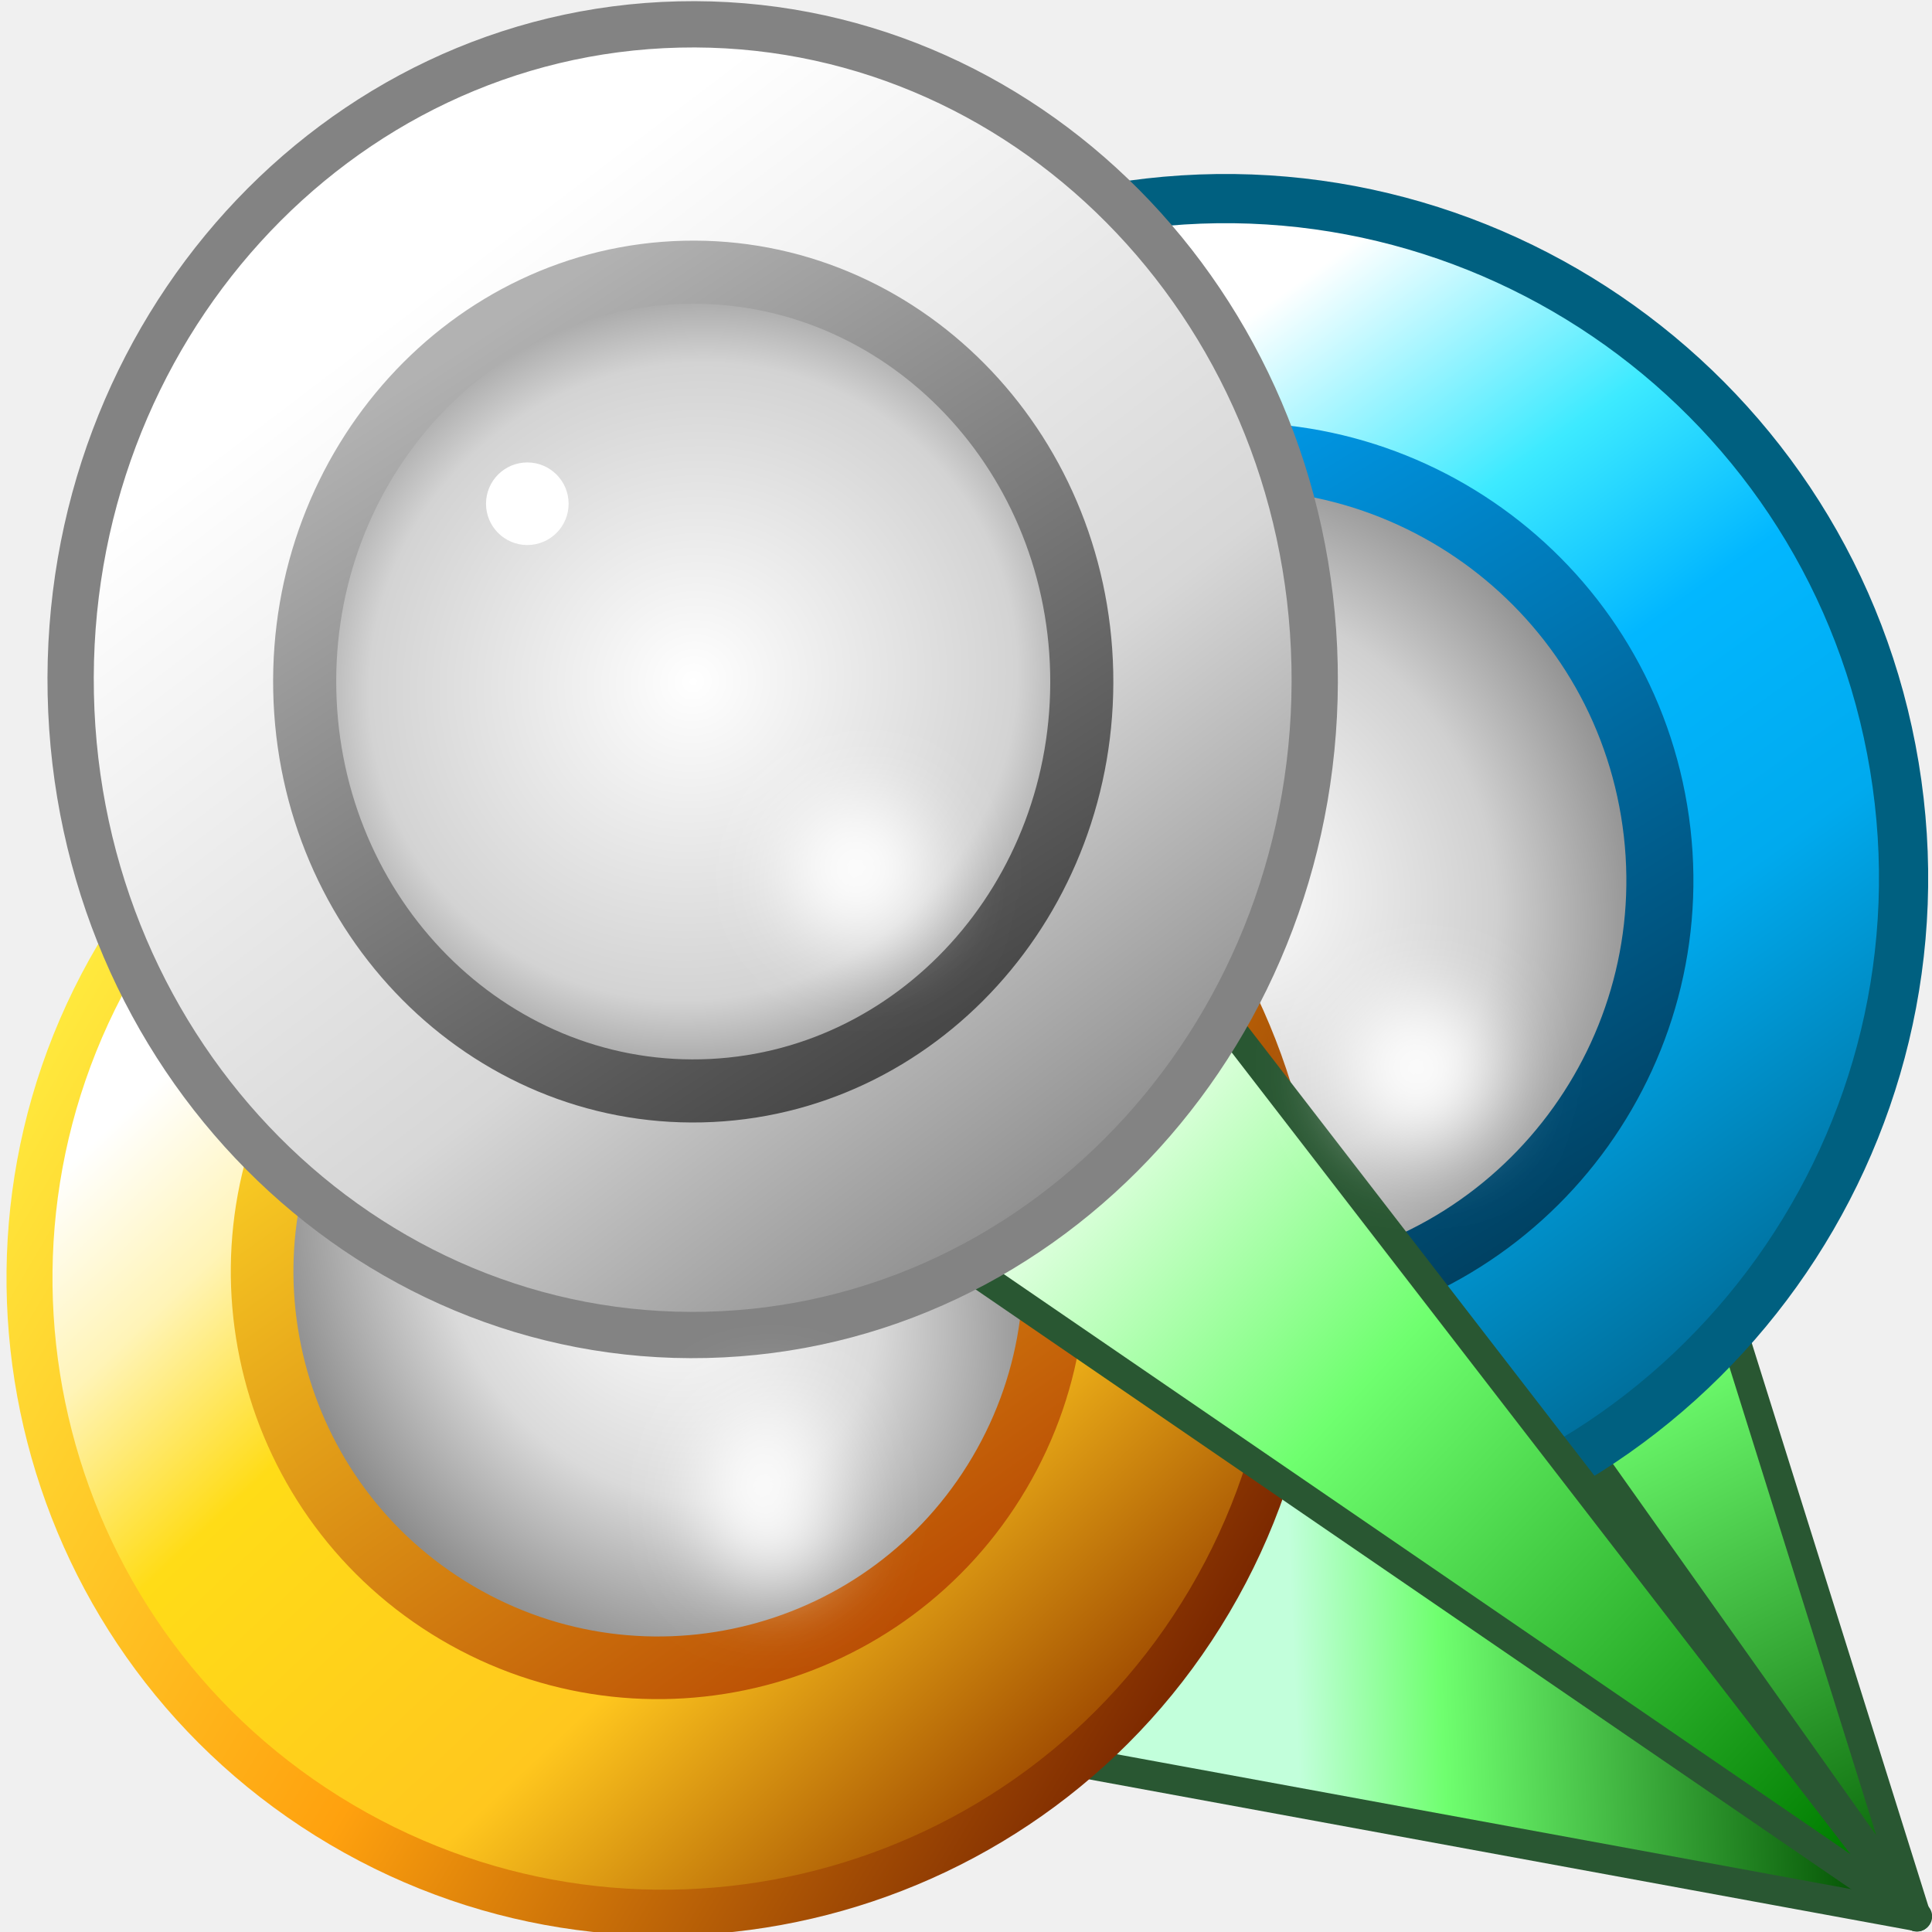
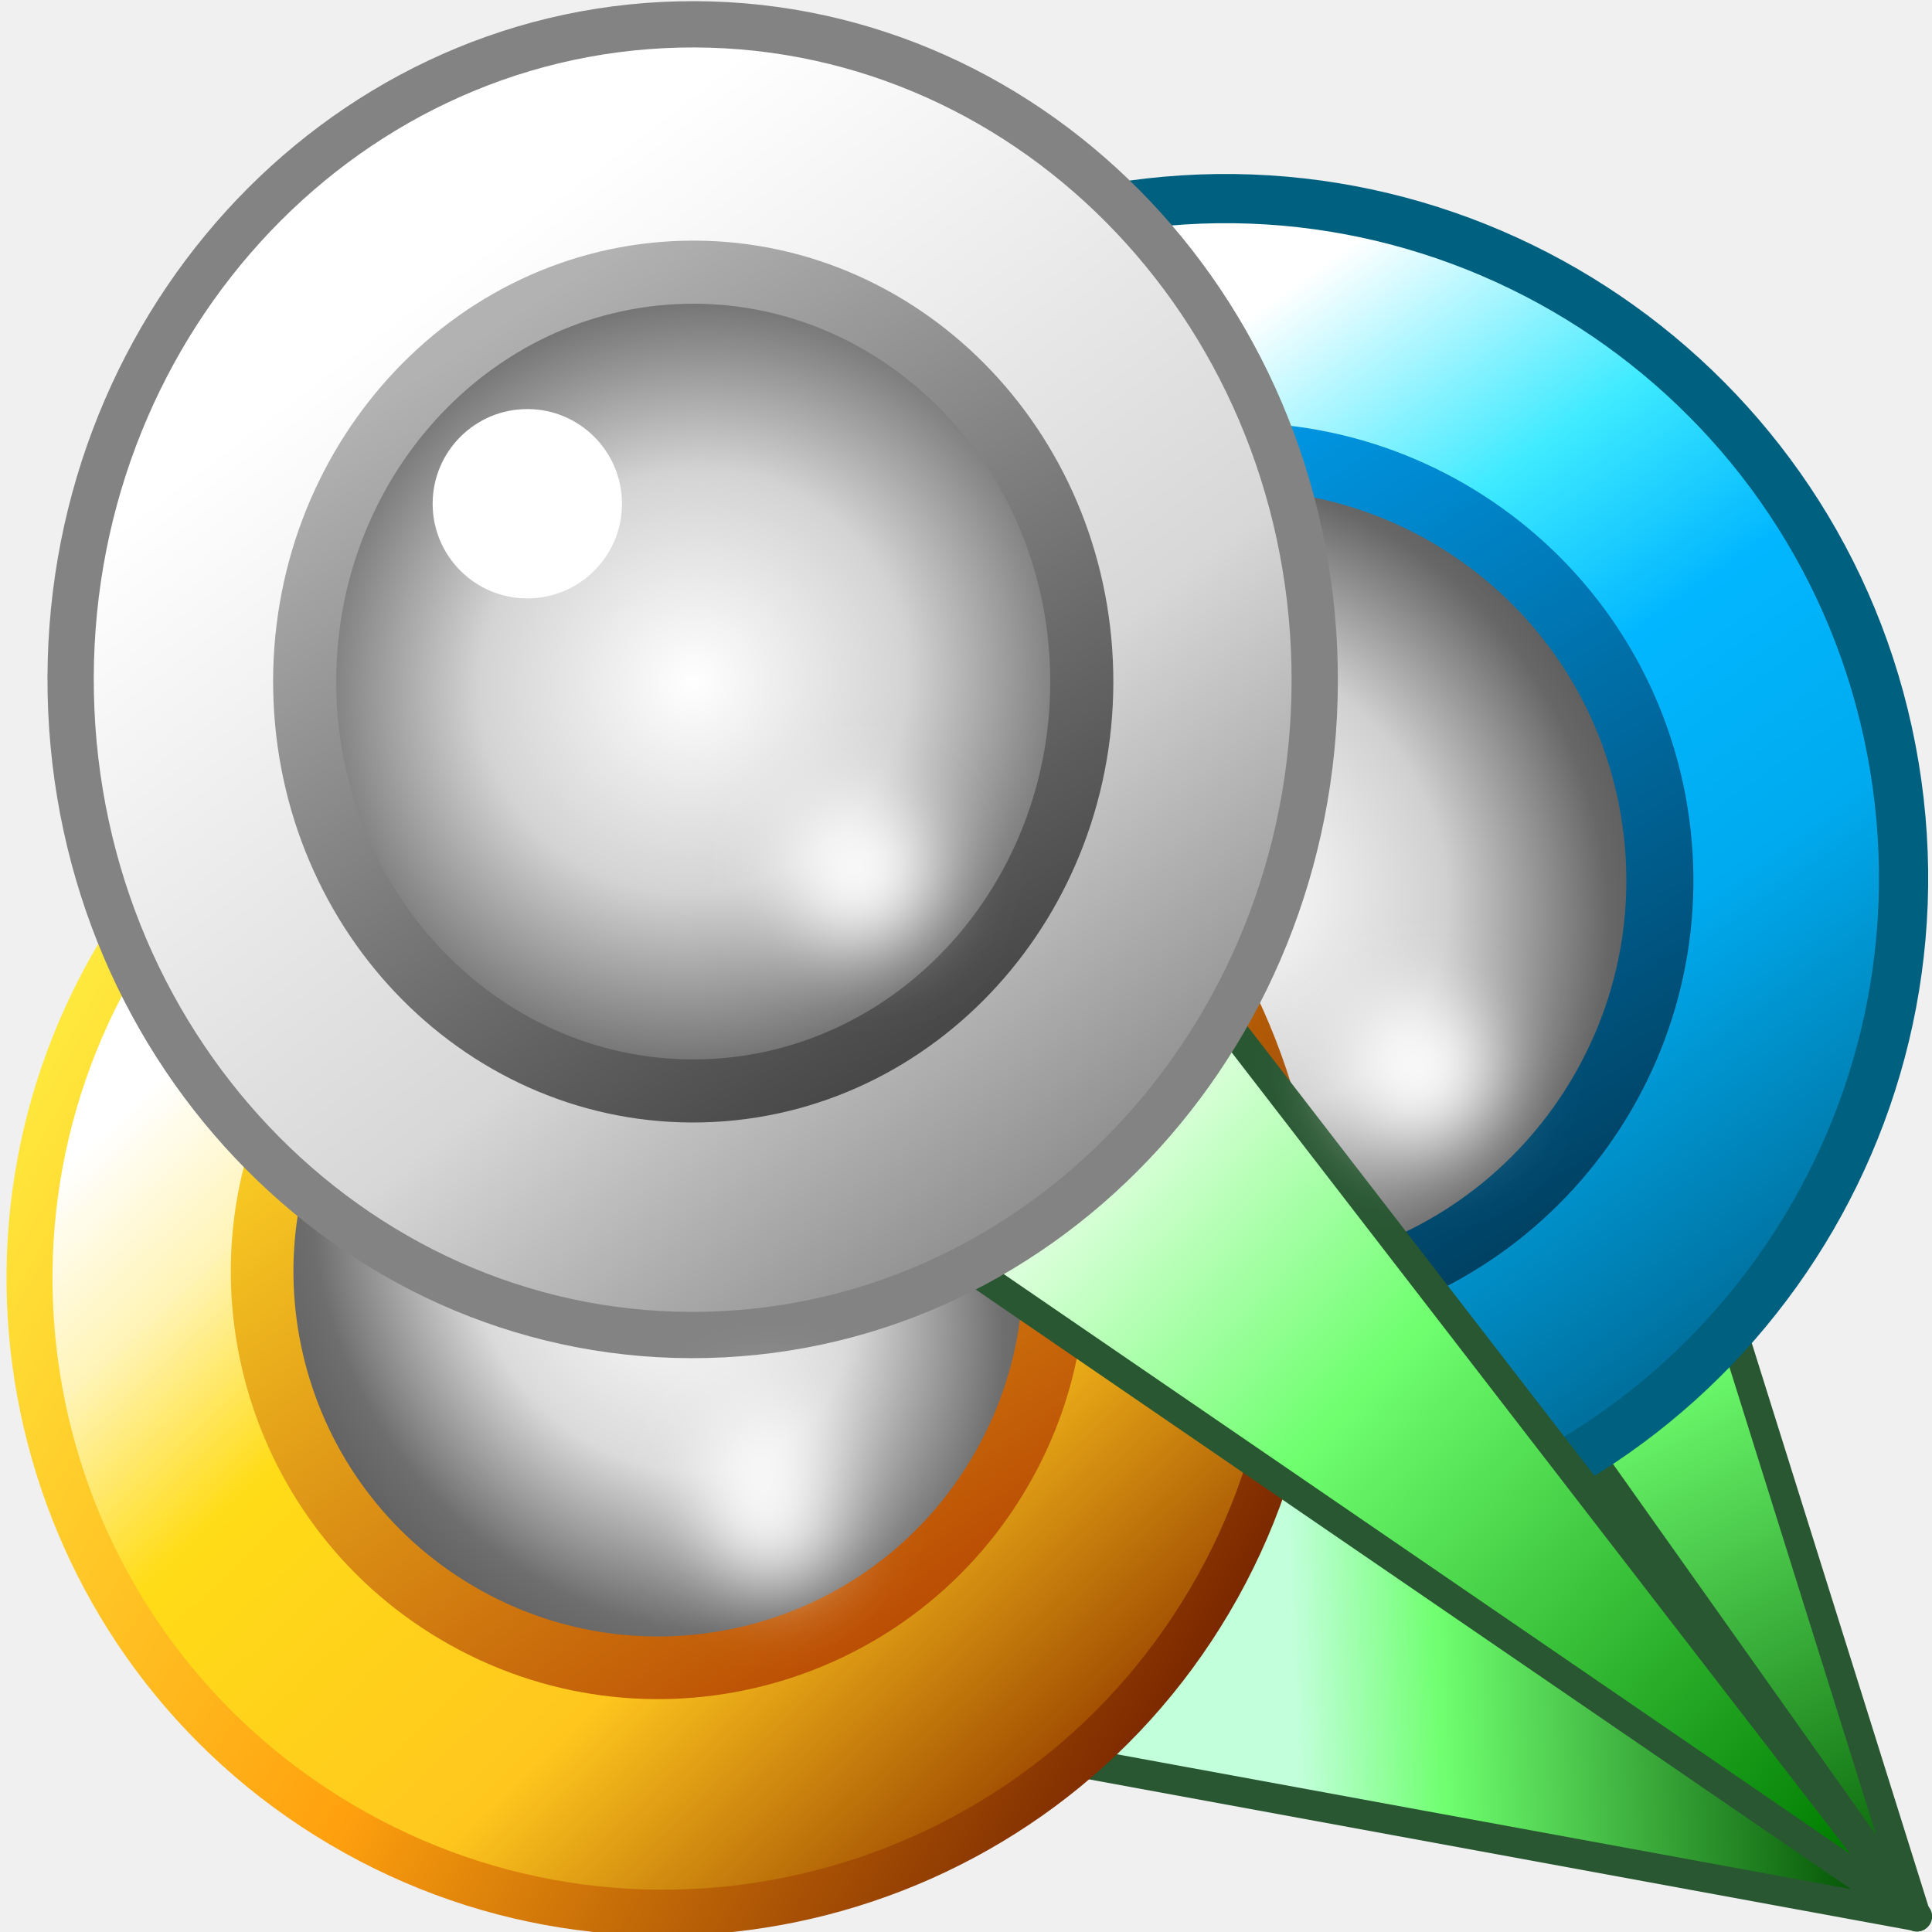
<svg xmlns="http://www.w3.org/2000/svg" xmlns:xlink="http://www.w3.org/1999/xlink" width="64mm" height="64mm" viewBox="0 0 64 64">
  <defs>
    <linearGradient id="m">
      <stop offset="0" stop-color="#7b2800" />
      <stop offset=".503" stop-color="#ffa10e" />
      <stop offset="1" stop-color="#ffe93d" />
    </linearGradient>
    <linearGradient id="l">
      <stop offset="0" stop-color="#ffd827" />
      <stop offset="1" stop-color="#b33f00" />
    </linearGradient>
    <linearGradient id="k">
      <stop offset="0" stop-color="#009dee" />
      <stop offset="1" stop-color="#003753" />
    </linearGradient>
    <linearGradient id="j">
      <stop offset="0" stop-color="#b2b2b2" />
      <stop offset="1" stop-color="#484848" />
    </linearGradient>
    <linearGradient id="i">
      <stop offset="0" stop-color="#6fff6f" />
      <stop offset="1" stop-color="#005800" />
    </linearGradient>
    <linearGradient id="h">
      <stop offset="0" stop-color="#c2ffdb" />
      <stop offset=".255" stop-color="#6fff6f" />
      <stop offset="1" stop-color="#004d00" />
    </linearGradient>
    <linearGradient id="g">
      <stop offset="0" stop-color="#fff" />
-       <stop offset=".468" stop-color="#dadada" />
-       <stop offset="1" stop-color="#6e6e6e" />
+       <stop offset=".412" stop-color="#dadada" />
+       <stop offset=".743" stop-color="#6e6e6e" />
+       <stop offset="1" stop-color="#545454" />
    </linearGradient>
    <linearGradient id="f">
      <stop offset="0" stop-color="#fff" />
-       <stop offset=".513" stop-color="#d0d0d0" />
-       <stop offset="1" stop-color="#676767" />
+       <stop offset=".416" stop-color="#d0d0d0" />
+       <stop offset=".734" stop-color="#676767" />
+       <stop offset="1" stop-color="#464646" />
    </linearGradient>
    <linearGradient id="e">
      <stop offset="0" stop-color="#fff" />
-       <stop offset=".741" stop-color="#d3d3d3" />
-       <stop offset=".994" stop-color="#8e8e8e" />
+       <stop offset=".491" stop-color="#d3d3d3" />
+       <stop offset=".777" stop-color="#8e8e8e" />
+       <stop offset="1" stop-color="#5a5a5a" />
    </linearGradient>
    <linearGradient id="d">
      <stop offset="0" stop-color="#fff" />
      <stop offset=".399" stop-color="#6fff6f" />
      <stop offset="1" stop-color="#007d00" />
    </linearGradient>
    <linearGradient id="c">
      <stop offset=".113" stop-color="#fff" />
      <stop offset=".244" stop-color="#fff4b7" />
      <stop offset=".396" stop-color="#ffdc17" />
      <stop offset=".705" stop-color="#ffc71e" />
      <stop offset="1" stop-color="#9d4800" />
    </linearGradient>
    <linearGradient id="b">
      <stop offset=".198" stop-color="#fff" />
      <stop offset=".398" stop-color="#3deaff" />
      <stop offset=".545" stop-color="#02b7ff" />
      <stop offset=".73" stop-color="#0ae" />
      <stop offset="1" stop-color="#006d99" />
    </linearGradient>
    <linearGradient id="a">
      <stop offset=".142" stop-color="#fff" />
      <stop offset=".669" stop-color="#d7d7d7" />
      <stop offset="1" stop-color="#8d8d8d" />
    </linearGradient>
    <linearGradient xlink:href="#a" id="x" x1="10.148" y1="5.12" x2="35.432" y2="39.969" gradientUnits="userSpaceOnUse" />
    <linearGradient xlink:href="#b" id="o" x1="23.651" y1="14.587" x2="43.913" y2="55.855" gradientUnits="userSpaceOnUse" />
    <linearGradient xlink:href="#c" id="s" x1="-20.459" y1="-18.821" x2="-60.891" y2="-30.538" gradientUnits="userSpaceOnUse" />
    <linearGradient xlink:href="#d" id="w" x1="34.063" y1="36.533" x2="60.969" y2="61.622" gradientUnits="userSpaceOnUse" gradientTransform="translate(-.04 -.234)" />
    <linearGradient xlink:href="#h" id="r" x1="40.025" y1="51.3" x2="61.612" y2="63.024" gradientUnits="userSpaceOnUse" gradientTransform="matrix(.66382 -.33402 .43012 1.41934 -5.857 -6.344)" />
    <linearGradient xlink:href="#i" id="n" x1="54.059" y1="45.594" x2="62.957" y2="63.336" gradientUnits="userSpaceOnUse" gradientTransform="translate(.39 .117)" />
    <linearGradient xlink:href="#j" id="z" x1="15.555" y1="11.552" x2="30.07" y2="35.01" gradientUnits="userSpaceOnUse" />
    <linearGradient xlink:href="#k" id="q" x1="28.995" y1="22.531" x2="41.349" y2="53.158" gradientUnits="userSpaceOnUse" />
    <linearGradient xlink:href="#l" id="v" x1="-28.175" y1="-18.696" x2="-56.278" y2="-31.224" gradientUnits="userSpaceOnUse" />
    <linearGradient xlink:href="#m" id="t" x1="-62.22" y1="-25.308" x2="-18.692" y2="-25.308" gradientUnits="userSpaceOnUse" />
    <radialGradient xlink:href="#e" id="y" cx="22.484" cy="23.108" fx="22.484" fy="23.108" r="13.917" gradientTransform="matrix(.54506 .85524 -.88595 .5605 30.701 -9.074)" gradientUnits="userSpaceOnUse" />
-     <radialGradient xlink:href="#f" id="p" cx="35.62" cy="35.459" fx="35.62" fy="35.459" r="15.154" gradientUnits="userSpaceOnUse" gradientTransform="matrix(.37807 1.16796 -1.0244 .3316 58.477 -17.902)" />
-     <radialGradient xlink:href="#g" id="u" cx="-40.187" cy="-25.201" fx="-40.187" fy="-25.201" r="14.157" gradientUnits="userSpaceOnUse" gradientTransform="matrix(-1.13663 -.42546 .35057 -.93654 -77.03 -65.9)" />
+     <radialGradient xlink:href="#f" id="p" cx="35.62" cy="35.459" fx="35.62" fy="35.459" r="15.154" gradientUnits="userSpaceOnUse" gradientTransform="rotate(72.063 41.544 31.245)scale(1.22763 1.07673)" />
+     <radialGradient xlink:href="#g" id="u" cx="-40.187" cy="-25.201" fx="-40.187" fy="-25.201" r="14.157" gradientUnits="userSpaceOnUse" gradientTransform="rotate(200.522 -44.48 -25.978)scale(1.21365 1)" />
    <filter id="A" x="-.621" y="-.621" width="2.241" height="2.241" color-interpolation-filters="sRGB">
      <feGaussianBlur stdDeviation=".707" />
    </filter>
    <filter id="B" x="-.663" y="-.535" width="2.325" height="2.069" color-interpolation-filters="sRGB">
      <feGaussianBlur stdDeviation="0.707 0.726" />
    </filter>
    <filter id="C" x="-.621" y="-.621" width="2.241" height="2.241" color-interpolation-filters="sRGB">
      <feGaussianBlur stdDeviation=".707" />
    </filter>
  </defs>
  <path d="M63.5 63.513 52.09 27.128l-10.845 4.995Z" fill="url(#n)" stroke="#295732" stroke-width=".945" stroke-linecap="round" stroke-linejoin="round" />
  <circle cx="35.273" cy="35.309" transform="rotate(-9.414)" r="22.482" fill="url(#o)" stroke="#006080" stroke-width="1.63" stroke-linecap="round" stroke-linejoin="round" />
  <circle cx="35.62" cy="35.459" r="14.044" transform="rotate(-9.414)" fill="url(#p)" stroke="url(#q)" stroke-width="2.221" stroke-linecap="round" stroke-linejoin="round" />
  <path d="M63.512 63.483 33.416 41.34 34 58.062Z" fill="url(#r)" stroke="#295732" stroke-width=".985" stroke-linecap="round" stroke-linejoin="round" />
  <circle cx="-40.456" cy="-25.308" r="21.002" transform="rotate(-149.458)" fill="url(#s)" stroke="url(#t)" stroke-width="1.523" stroke-linecap="round" stroke-linejoin="round" />
  <circle cx="-40.187" cy="-25.201" r="13.12" transform="rotate(-149.458)" fill="url(#u)" stroke="url(#v)" stroke-width="2.075" stroke-linecap="round" stroke-linejoin="round" />
  <path d="M63.505 63.506 40.207 33.32l-8.446 8.439Z" fill="url(#w)" stroke="#295732" stroke-width=".945" stroke-linecap="round" stroke-linejoin="round" />
-   <ellipse cx="22.467" cy="23.045" transform="rotate(-1.339) skewX(-.133)" rx="20.607" ry="21.709" fill="url(#x)" stroke="#838383" stroke-width="1.533" stroke-linecap="round" stroke-linejoin="round" />
-   <ellipse cx="22.484" cy="23.108" transform="rotate(-1.339) skewX(-.133)" rx="12.872" ry="13.561" fill="url(#y)" stroke="url(#z)" stroke-width="2.09" stroke-linecap="round" stroke-linejoin="round" />
-   <circle cx="17.468" cy="16.687" r="1.368" fill="#fff" />
-   <circle style="mix-blend-mode:normal" cx="29.039" cy="29.412" r="1.368" transform="matrix(1.79036 0 0 1.79036 -23.577 -23.832)" fill="#fff" filter="url(#A)" />
-   <path style="mix-blend-mode:normal" transform="matrix(1.79036 0 0 1.79036 -26.424 -3.209)" d="M30.32 29.412a1.28 1.63 0 0 1-1.159 1.623 1.28 1.63 0 0 1-1.38-1.314 1.28 1.63 0 0 1 .898-1.872 1.28 1.63 0 0 1 1.549.958l-1.189.605z" fill="#fff" filter="url(#B)" />
-   <circle style="mix-blend-mode:normal" cx="29.039" cy="29.412" r="1.368" transform="matrix(1.79036 0 0 1.79036 -4.998 -17.249)" fill="#fff" filter="url(#C)" />
+   <ellipse cx="22.467" cy="23.045" transform="rotate(-1.339)skewX(-.133)" rx="20.607" ry="21.709" fill="url(#x)" stroke="#838383" stroke-width="1.533" stroke-linecap="round" stroke-linejoin="round" />
+   <ellipse cx="22.484" cy="23.108" transform="rotate(-1.339)skewX(-.133)" rx="12.872" ry="13.561" fill="url(#y)" stroke="url(#z)" stroke-width="2.09" stroke-linecap="round" stroke-linejoin="round" />
+   <circle cx="17.468" cy="16.687" r="3.136" fill="#fff" />
+   <circle style="mix-blend-mode:normal" cx="29.039" cy="29.412" r="1.368" transform="translate(-23.577 -23.832)scale(1.79036)" fill="#fff" filter="url(#A)" />
+   <path style="mix-blend-mode:normal" transform="translate(-26.424 -3.209)scale(1.79036)" d="M30.32 29.412a1.28 1.63 0 0 1-1.159 1.623 1.28 1.63 0 0 1-1.38-1.314 1.28 1.63 0 0 1 .898-1.872 1.28 1.63 0 0 1 1.549.958l-1.189.605z" fill="#fff" filter="url(#B)" />
+   <circle style="mix-blend-mode:normal" cx="29.039" cy="29.412" r="1.368" transform="translate(-4.998 -17.249)scale(1.79036)" fill="#fff" filter="url(#C)" />
</svg>
